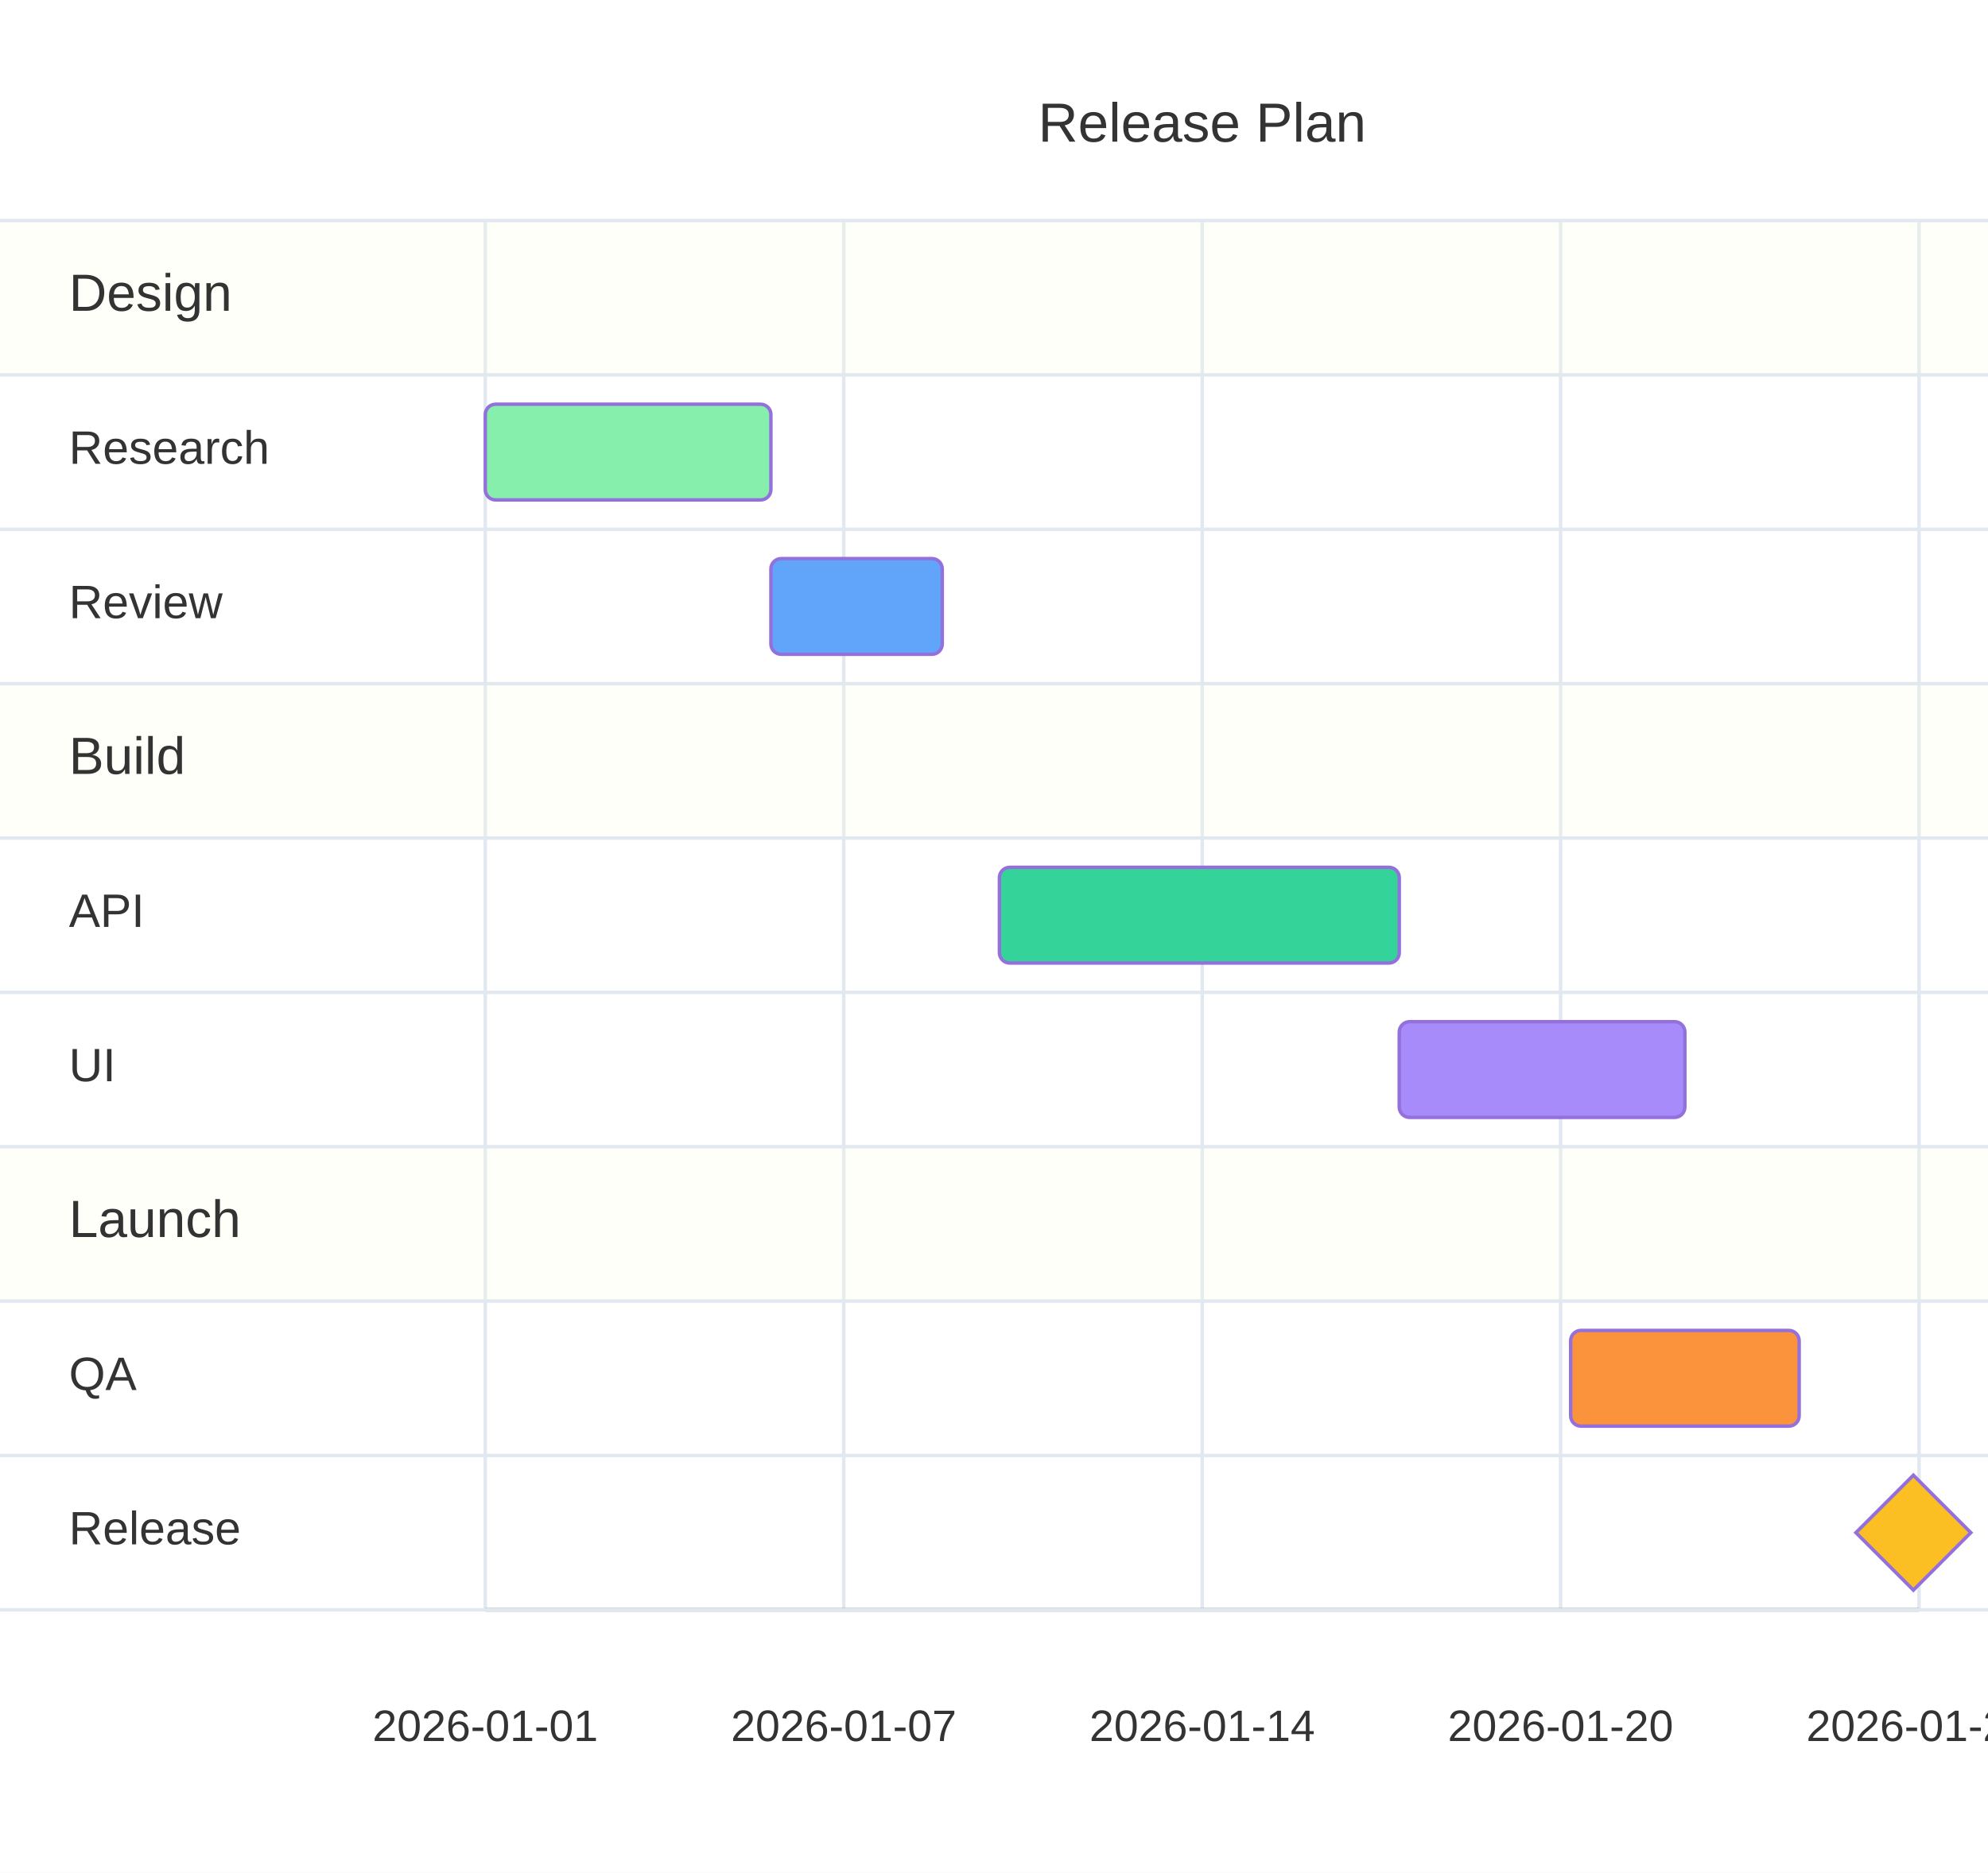
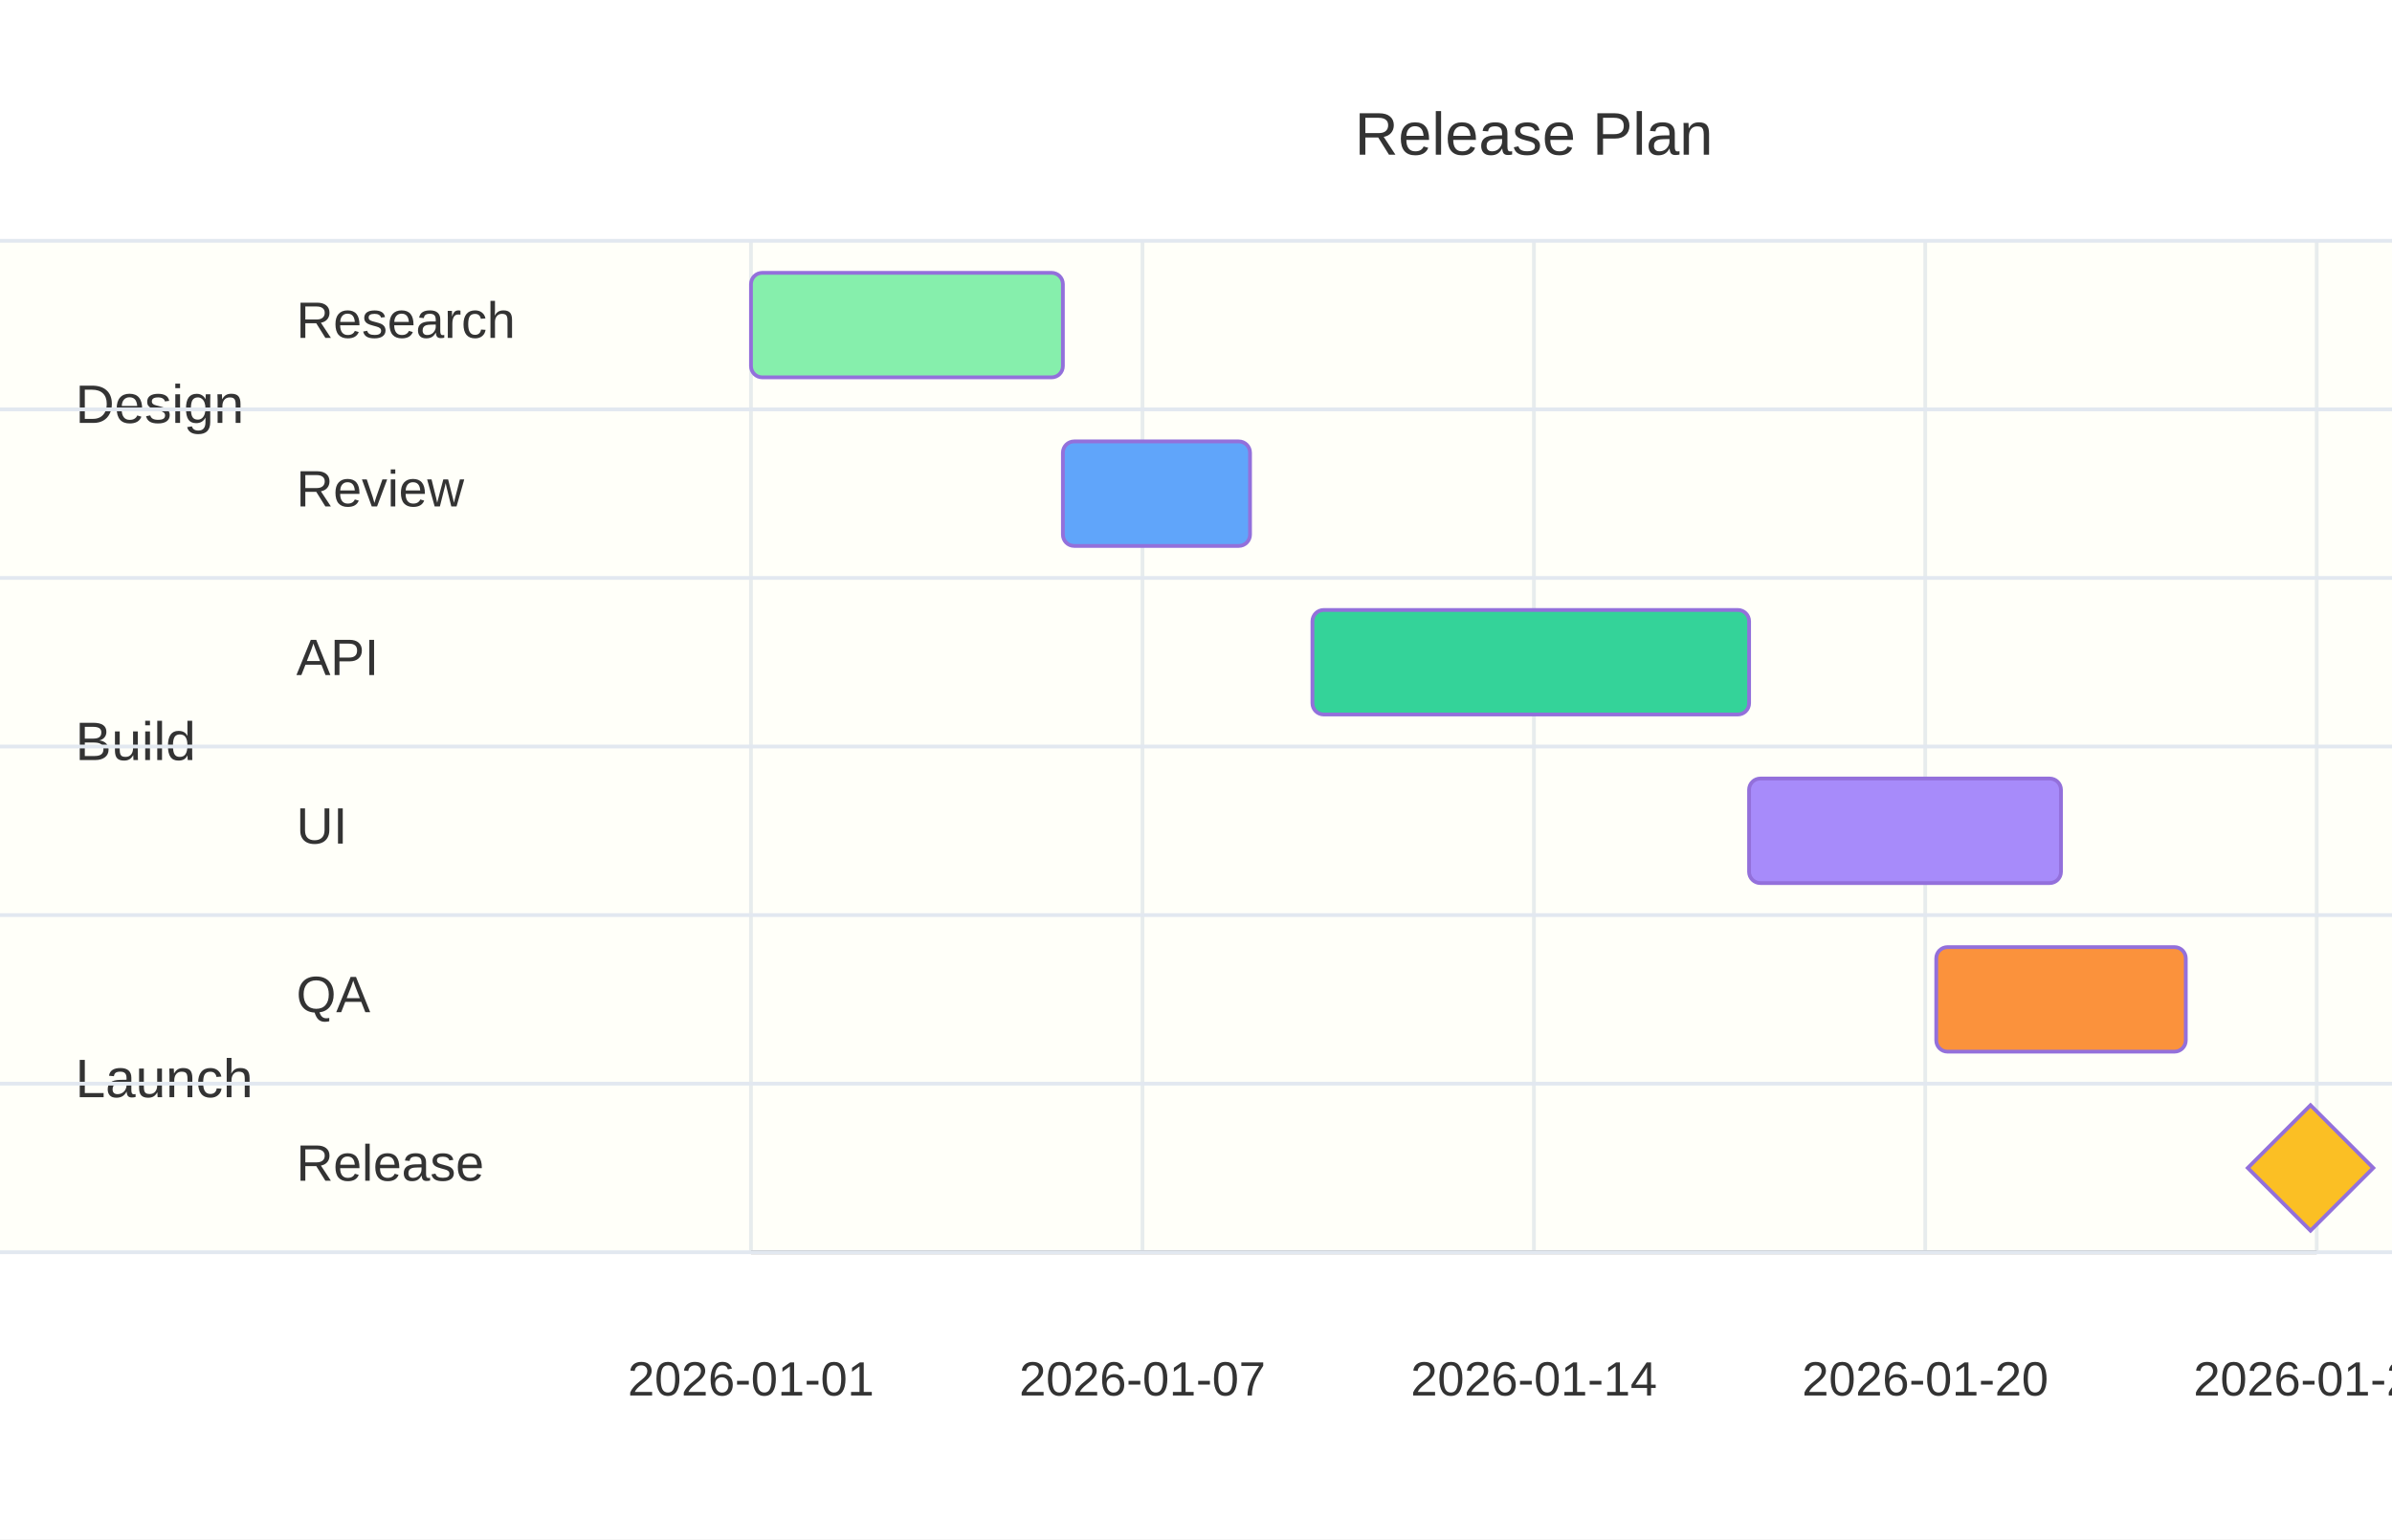
- <svg xmlns="http://www.w3.org/2000/svg" width="576.8" height="543.52" viewBox="0 0 576.8 543.52">
-   <rect x="0" y="0" width="576.8" height="543.52" fill="#FFFFFF" />
+ <svg xmlns="http://www.w3.org/2000/svg" width="635.53" height="409.12" viewBox="0 0 635.53 409.12">
+   <rect x="0" y="0" width="635.53" height="409.12" fill="#FFFFFF" />
  <defs>
    <marker id="arrow-0" viewBox="0 0 10 10" refX="5" refY="5" markerUnits="userSpaceOnUse" markerWidth="8" markerHeight="8" orient="auto">
      <path d="M 0 0 L 10 5 L 0 10 z" fill="#333333" stroke="#333333" stroke-width="1" stroke-dasharray="1,0" />
    </marker>
    <marker id="arrow-start-0" viewBox="0 0 10 10" refX="4.5" refY="5" markerUnits="userSpaceOnUse" markerWidth="8" markerHeight="8" orient="auto">
      <path d="M 0 5 L 10 10 L 10 0 z" fill="#333333" stroke="#333333" stroke-width="1" stroke-dasharray="1,0" />
    </marker>
  </defs>
-   <text x="348.80" y="41.12" text-anchor="middle" font-family="'trebuchet ms', verdana, arial, sans-serif" font-size="16" fill="#333333">
-     <tspan x="348.80" dy="0.00">Release Plan</tspan>
+   <text x="407.53" y="41.12" text-anchor="middle" font-family="'trebuchet ms', verdana, arial, sans-serif" font-size="16" fill="#333333">
+     <tspan x="407.53" dy="0.00">Release Plan</tspan>
  </text>
-   <line x1="140.80" y1="64.00" x2="140.80" y2="467.20" stroke="#E2E8F0" stroke-width="1" />
-   <text x="140.80" y="505.28" text-anchor="middle" font-family="'trebuchet ms', verdana, arial, sans-serif" font-size="12.8" fill="#333">2026-01-01</text>
-   <line x1="244.81" y1="64.00" x2="244.81" y2="467.20" stroke="#E2E8F0" stroke-width="1" />
-   <text x="244.81" y="505.28" text-anchor="middle" font-family="'trebuchet ms', verdana, arial, sans-serif" font-size="12.8" fill="#333">2026-01-07</text>
-   <line x1="348.82" y1="64.00" x2="348.82" y2="467.20" stroke="#E2E8F0" stroke-width="1" />
-   <text x="348.82" y="505.28" text-anchor="middle" font-family="'trebuchet ms', verdana, arial, sans-serif" font-size="12.8" fill="#333">2026-01-14</text>
-   <line x1="452.79" y1="64.00" x2="452.79" y2="467.20" stroke="#E2E8F0" stroke-width="1" />
-   <text x="452.79" y="505.28" text-anchor="middle" font-family="'trebuchet ms', verdana, arial, sans-serif" font-size="12.8" fill="#333">2026-01-20</text>
-   <line x1="556.80" y1="64.00" x2="556.80" y2="467.20" stroke="#E2E8F0" stroke-width="1" />
-   <text x="556.80" y="505.28" text-anchor="middle" font-family="'trebuchet ms', verdana, arial, sans-serif" font-size="12.8" fill="#333">2026-01-26</text>
-   <line x1="140.80" y1="467.20" x2="556.80" y2="467.20" stroke="#333333" stroke-width="1" />
-   <rect x="0.00" y="64.00" width="576.80" height="44.80" fill="#FFFFDE" fill-opacity="0.18" stroke="none" />
-   <text x="20.00" y="90.20" text-anchor="start" font-family="'trebuchet ms', verdana, arial, sans-serif" font-size="15.2" fill="#333333">
+   <line x1="199.53" y1="64.00" x2="199.53" y2="332.80" stroke="#E2E8F0" stroke-width="1" />
+   <text x="199.53" y="370.88" text-anchor="middle" font-family="'trebuchet ms', verdana, arial, sans-serif" font-size="12.8" fill="#333">2026-01-01</text>
+   <line x1="303.54" y1="64.00" x2="303.54" y2="332.80" stroke="#E2E8F0" stroke-width="1" />
+   <text x="303.54" y="370.88" text-anchor="middle" font-family="'trebuchet ms', verdana, arial, sans-serif" font-size="12.8" fill="#333">2026-01-07</text>
+   <line x1="407.55" y1="64.00" x2="407.55" y2="332.80" stroke="#E2E8F0" stroke-width="1" />
+   <text x="407.55" y="370.88" text-anchor="middle" font-family="'trebuchet ms', verdana, arial, sans-serif" font-size="12.8" fill="#333">2026-01-14</text>
+   <line x1="511.52" y1="64.00" x2="511.52" y2="332.80" stroke="#E2E8F0" stroke-width="1" />
+   <text x="511.52" y="370.88" text-anchor="middle" font-family="'trebuchet ms', verdana, arial, sans-serif" font-size="12.8" fill="#333">2026-01-20</text>
+   <line x1="615.53" y1="64.00" x2="615.53" y2="332.80" stroke="#E2E8F0" stroke-width="1" />
+   <text x="615.53" y="370.88" text-anchor="middle" font-family="'trebuchet ms', verdana, arial, sans-serif" font-size="12.8" fill="#333">2026-01-26</text>
+   <line x1="199.53" y1="332.80" x2="615.53" y2="332.80" stroke="#333333" stroke-width="1" />
+   <rect x="0.00" y="64.00" width="635.53" height="89.60" fill="#FFFFDE" fill-opacity="0.18" stroke="none" />
+   <text x="20.00" y="112.40" text-anchor="start" font-family="'trebuchet ms', verdana, arial, sans-serif" font-size="14.4" fill="#333333">
    <tspan x="20.00" dy="0.00">Design</tspan>
  </text>
-   <rect x="0.00" y="198.40" width="576.80" height="44.80" fill="#FFFFDE" fill-opacity="0.18" stroke="none" />
-   <text x="20.00" y="224.60" text-anchor="start" font-family="'trebuchet ms', verdana, arial, sans-serif" font-size="15.2" fill="#333333">
+   <rect x="0.00" y="153.60" width="635.53" height="89.60" fill="#FFFFDE" fill-opacity="0.18" stroke="none" />
+   <text x="20.00" y="202.00" text-anchor="start" font-family="'trebuchet ms', verdana, arial, sans-serif" font-size="14.4" fill="#333333">
    <tspan x="20.00" dy="0.00">Build</tspan>
  </text>
-   <rect x="0.00" y="332.80" width="576.80" height="44.80" fill="#FFFFDE" fill-opacity="0.18" stroke="none" />
-   <text x="20.00" y="359.00" text-anchor="start" font-family="'trebuchet ms', verdana, arial, sans-serif" font-size="15.2" fill="#333333">
+   <rect x="0.00" y="243.20" width="635.53" height="89.60" fill="#FFFFDE" fill-opacity="0.18" stroke="none" />
+   <text x="20.00" y="291.60" text-anchor="start" font-family="'trebuchet ms', verdana, arial, sans-serif" font-size="14.4" fill="#333333">
    <tspan x="20.00" dy="0.00">Launch</tspan>
  </text>
-   <line x1="0.00" y1="64.00" x2="576.80" y2="64.00" stroke="#E2E8F0" stroke-width="1" />
-   <line x1="0.00" y1="108.80" x2="576.80" y2="108.80" stroke="#E2E8F0" stroke-width="1" />
-   <line x1="0.00" y1="153.60" x2="576.80" y2="153.60" stroke="#E2E8F0" stroke-width="1" />
-   <line x1="0.00" y1="198.40" x2="576.80" y2="198.40" stroke="#E2E8F0" stroke-width="1" />
-   <line x1="0.00" y1="243.20" x2="576.80" y2="243.20" stroke="#E2E8F0" stroke-width="1" />
-   <line x1="0.00" y1="288.00" x2="576.80" y2="288.00" stroke="#E2E8F0" stroke-width="1" />
-   <line x1="0.00" y1="332.80" x2="576.80" y2="332.80" stroke="#E2E8F0" stroke-width="1" />
-   <line x1="0.00" y1="377.60" x2="576.80" y2="377.60" stroke="#E2E8F0" stroke-width="1" />
-   <line x1="0.00" y1="422.40" x2="576.80" y2="422.40" stroke="#E2E8F0" stroke-width="1" />
-   <line x1="0.00" y1="467.20" x2="576.80" y2="467.20" stroke="#E2E8F0" stroke-width="1" />
-   <rect x="140.80" y="117.31" width="82.87" height="27.78" rx="3" fill="#86efac" stroke="#9370DB" stroke-width="1" />
-   <text x="20.00" y="134.60" text-anchor="start" font-family="'trebuchet ms', verdana, arial, sans-serif" font-size="13.6" fill="#333333">
-     <tspan x="20.00" dy="0.00">Research</tspan>
+   <line x1="0.00" y1="64.00" x2="635.53" y2="64.00" stroke="#E2E8F0" stroke-width="1" />
+   <line x1="0.00" y1="108.80" x2="635.53" y2="108.80" stroke="#E2E8F0" stroke-width="1" />
+   <line x1="0.00" y1="153.60" x2="635.53" y2="153.60" stroke="#E2E8F0" stroke-width="1" />
+   <line x1="0.00" y1="198.40" x2="635.53" y2="198.40" stroke="#E2E8F0" stroke-width="1" />
+   <line x1="0.00" y1="243.20" x2="635.53" y2="243.20" stroke="#E2E8F0" stroke-width="1" />
+   <line x1="0.00" y1="288.00" x2="635.53" y2="288.00" stroke="#E2E8F0" stroke-width="1" />
+   <line x1="0.00" y1="332.80" x2="635.53" y2="332.80" stroke="#E2E8F0" stroke-width="1" />
+   <rect x="199.53" y="72.51" width="82.87" height="27.78" rx="3" fill="#86efac" stroke="#9370DB" stroke-width="1" />
+   <text x="78.73" y="89.80" text-anchor="start" font-family="'trebuchet ms', verdana, arial, sans-serif" font-size="13.6" fill="#333333">
+     <tspan x="78.73" dy="0.00">Research</tspan>
  </text>
-   <rect x="223.67" y="162.11" width="49.72" height="27.78" rx="3" fill="#60a5fa" stroke="#9370DB" stroke-width="1" />
-   <text x="20.00" y="179.40" text-anchor="start" font-family="'trebuchet ms', verdana, arial, sans-serif" font-size="13.6" fill="#333333">
-     <tspan x="20.00" dy="0.00">Review</tspan>
+   <rect x="282.40" y="117.31" width="49.72" height="27.78" rx="3" fill="#60a5fa" stroke="#9370DB" stroke-width="1" />
+   <text x="78.73" y="134.60" text-anchor="start" font-family="'trebuchet ms', verdana, arial, sans-serif" font-size="13.6" fill="#333333">
+     <tspan x="78.73" dy="0.00">Review</tspan>
  </text>
-   <rect x="289.97" y="251.71" width="116.02" height="27.78" rx="3" fill="#34d399" stroke="#9370DB" stroke-width="1" />
-   <text x="20.00" y="269.00" text-anchor="start" font-family="'trebuchet ms', verdana, arial, sans-serif" font-size="13.6" fill="#333333">
-     <tspan x="20.00" dy="0.00">API</tspan>
+   <rect x="348.70" y="162.11" width="116.02" height="27.78" rx="3" fill="#34d399" stroke="#9370DB" stroke-width="1" />
+   <text x="78.73" y="179.40" text-anchor="start" font-family="'trebuchet ms', verdana, arial, sans-serif" font-size="13.6" fill="#333333">
+     <tspan x="78.73" dy="0.00">API</tspan>
  </text>
-   <rect x="405.98" y="296.51" width="82.87" height="27.78" rx="3" fill="#a78bfa" stroke="#9370DB" stroke-width="1" />
-   <text x="20.00" y="313.80" text-anchor="start" font-family="'trebuchet ms', verdana, arial, sans-serif" font-size="13.6" fill="#333333">
-     <tspan x="20.00" dy="0.00">UI</tspan>
+   <rect x="464.71" y="206.91" width="82.87" height="27.78" rx="3" fill="#a78bfa" stroke="#9370DB" stroke-width="1" />
+   <text x="78.73" y="224.20" text-anchor="start" font-family="'trebuchet ms', verdana, arial, sans-serif" font-size="13.6" fill="#333333">
+     <tspan x="78.73" dy="0.00">UI</tspan>
  </text>
-   <rect x="455.71" y="386.11" width="66.30" height="27.78" rx="3" fill="#fb923c" stroke="#9370DB" stroke-width="1" />
-   <text x="20.00" y="403.40" text-anchor="start" font-family="'trebuchet ms', verdana, arial, sans-serif" font-size="13.6" fill="#333333">
-     <tspan x="20.00" dy="0.00">QA</tspan>
+   <rect x="514.44" y="251.71" width="66.30" height="27.78" rx="3" fill="#fb923c" stroke="#9370DB" stroke-width="1" />
+   <text x="78.73" y="269.00" text-anchor="start" font-family="'trebuchet ms', verdana, arial, sans-serif" font-size="13.6" fill="#333333">
+     <tspan x="78.73" dy="0.00">QA</tspan>
  </text>
-   <polygon points="555.15,428.13 571.81,444.80 555.15,461.47 538.48,444.80" fill="#fbbf24" stroke="#9370DB" stroke-width="1" />
-   <text x="20.00" y="448.20" text-anchor="start" font-family="'trebuchet ms', verdana, arial, sans-serif" font-size="13.6" fill="#333333">
-     <tspan x="20.00" dy="0.00">Release</tspan>
+   <polygon points="613.88,293.73 630.55,310.40 613.88,327.07 597.21,310.40" fill="#fbbf24" stroke="#9370DB" stroke-width="1" />
+   <text x="78.73" y="313.80" text-anchor="start" font-family="'trebuchet ms', verdana, arial, sans-serif" font-size="13.6" fill="#333333">
+     <tspan x="78.73" dy="0.00">Release</tspan>
  </text>
</svg>
